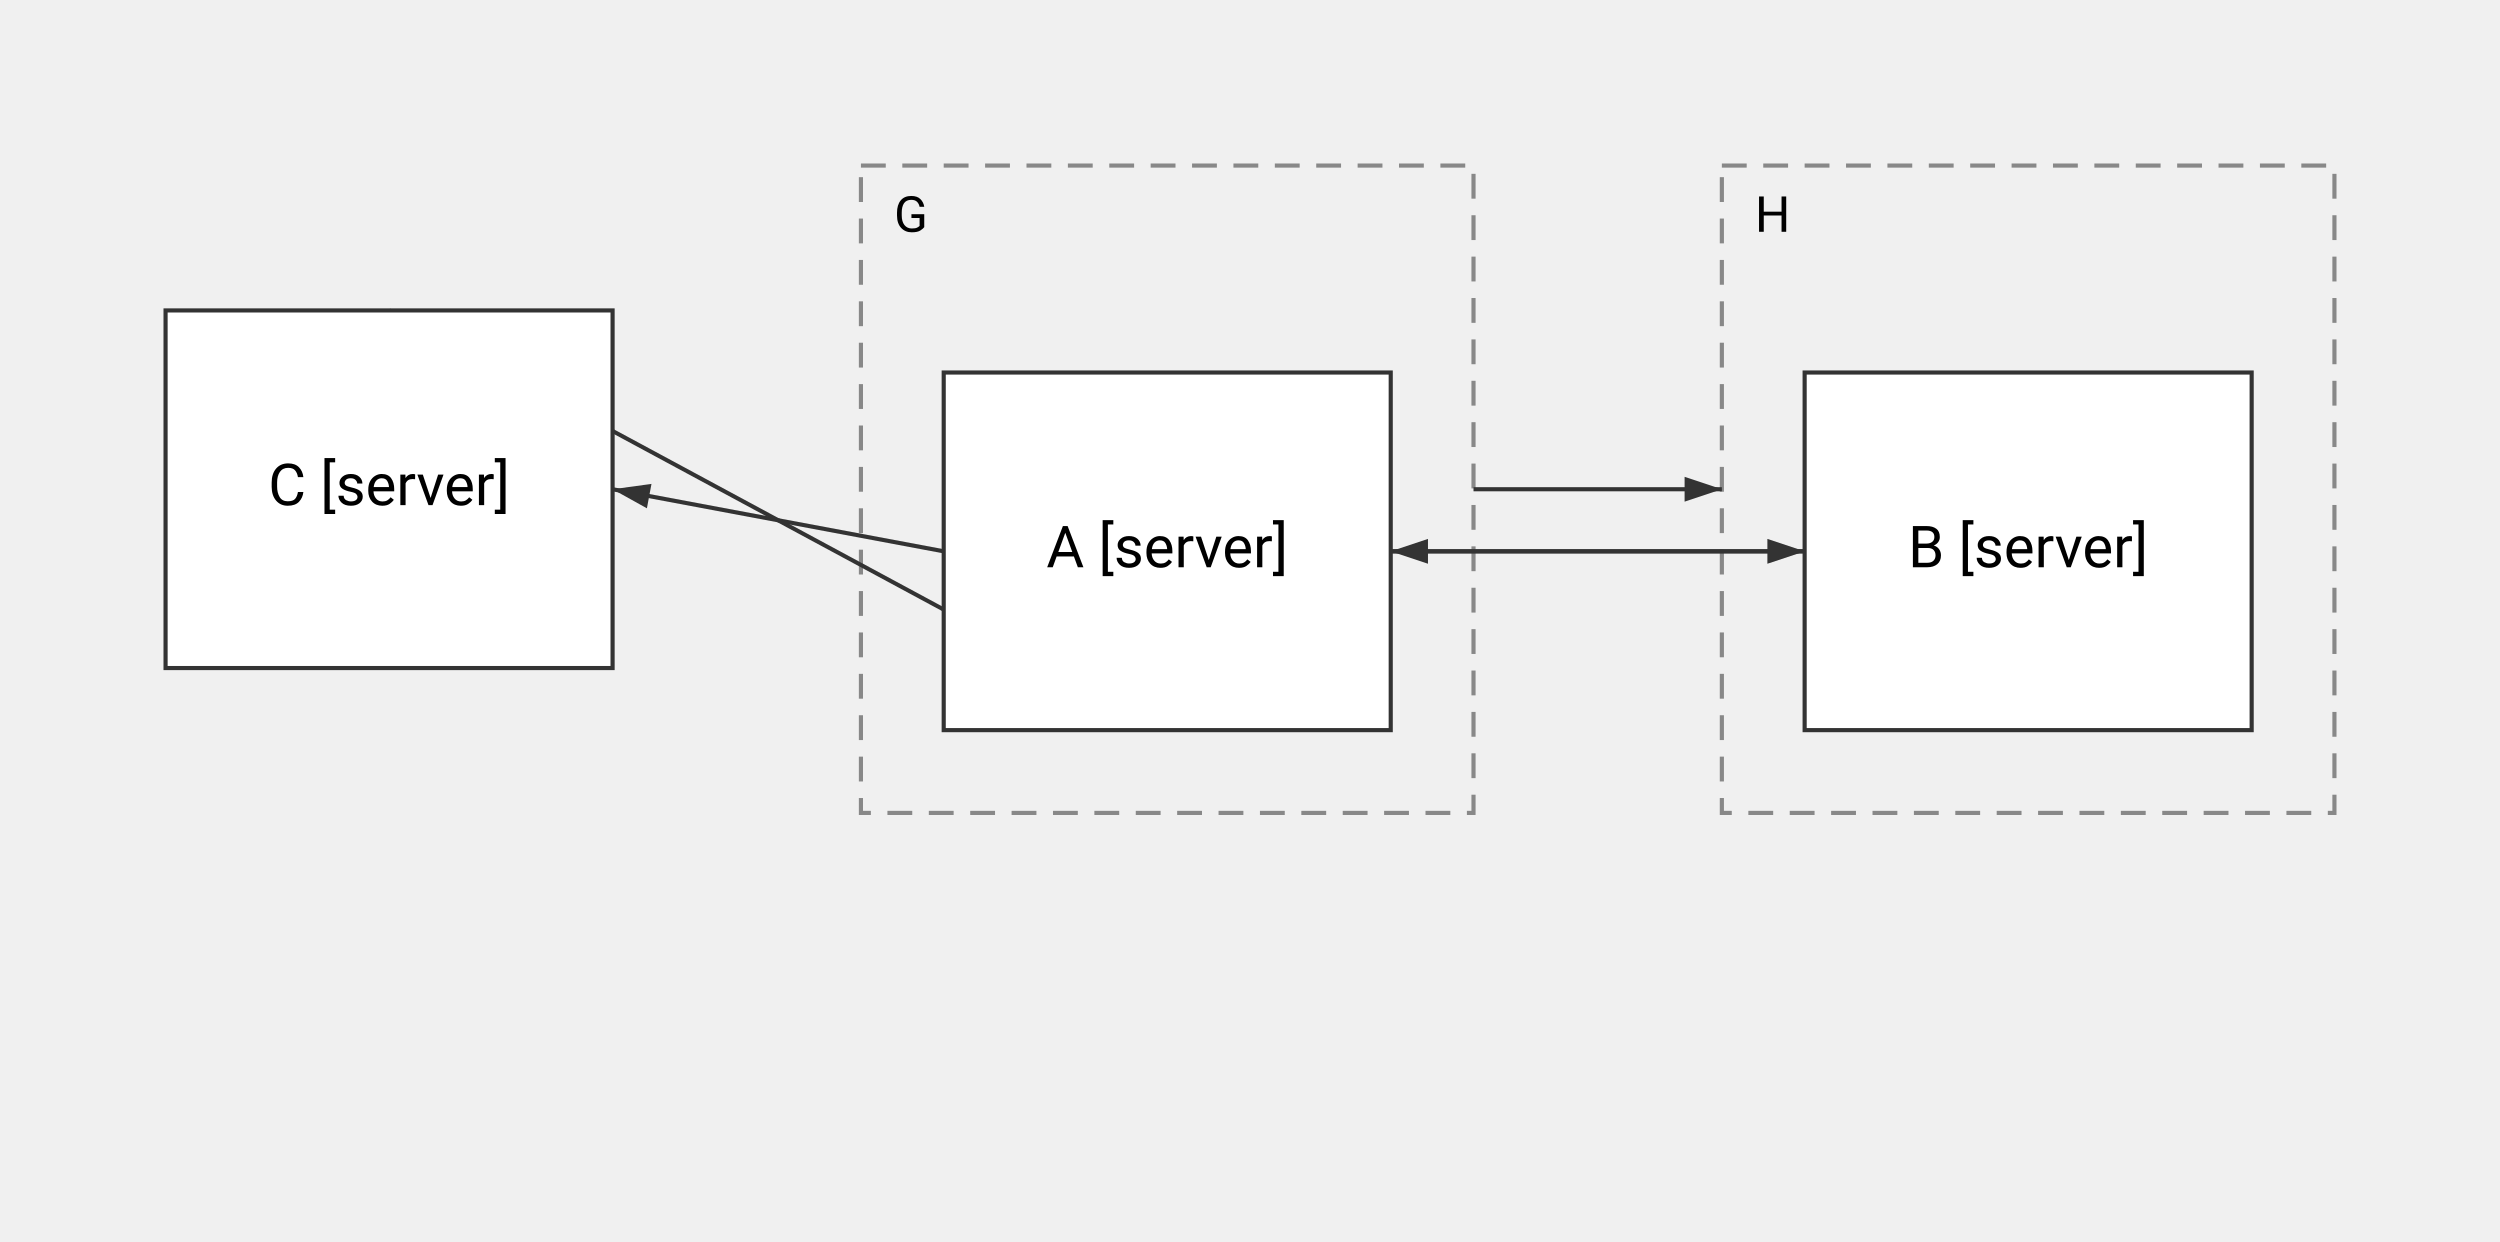
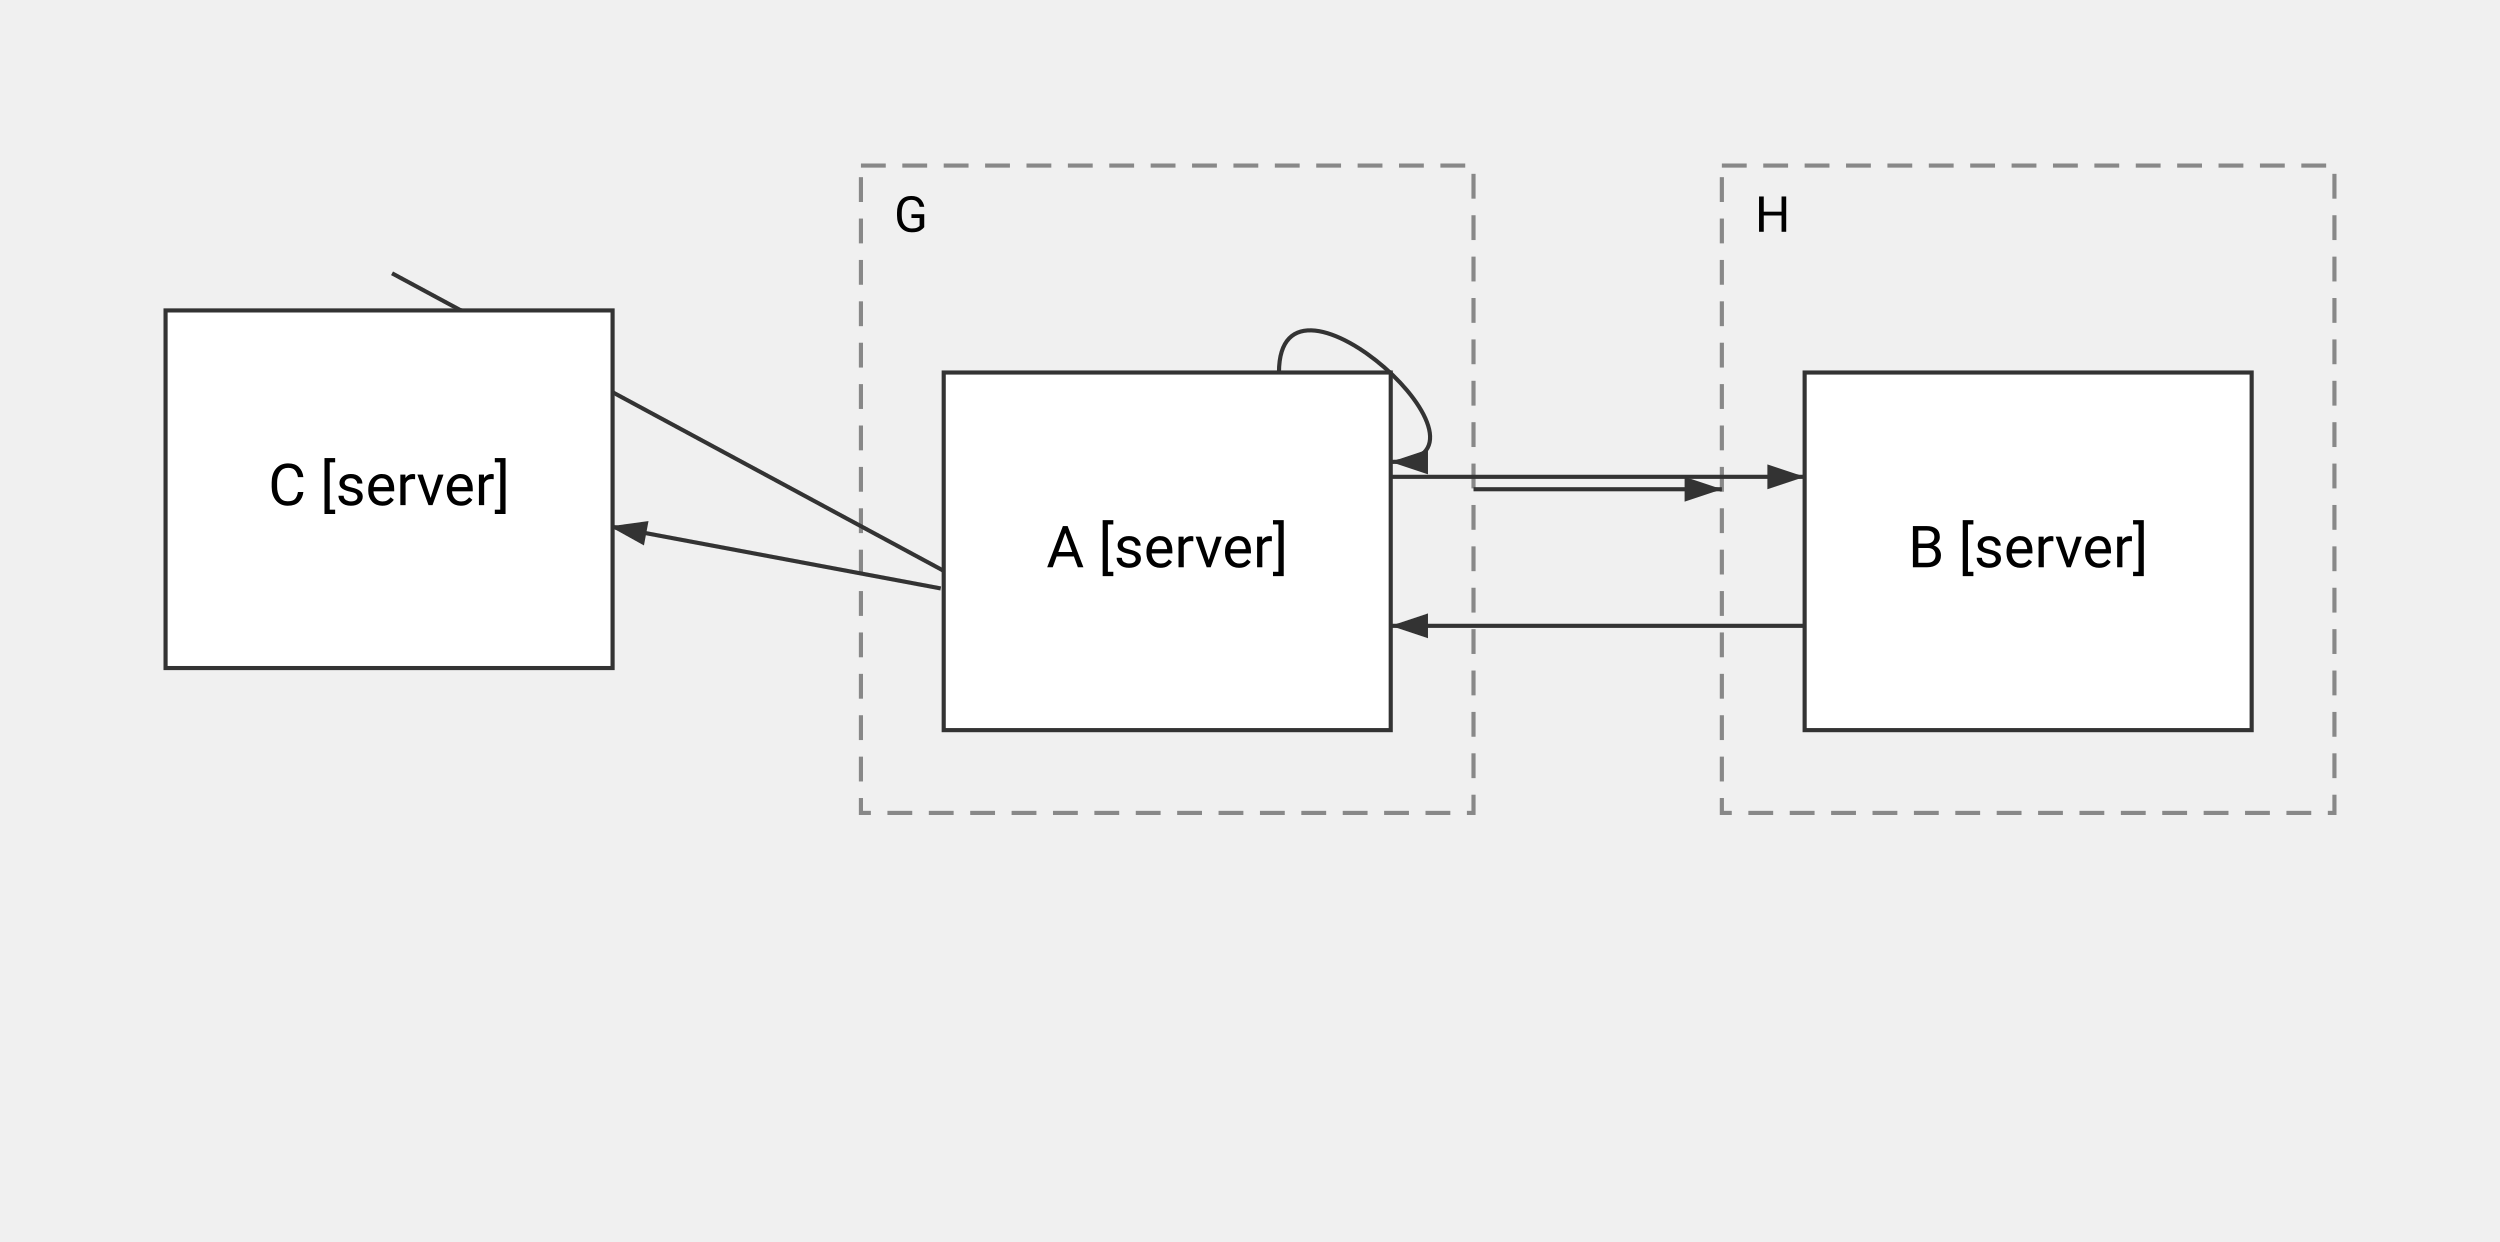
<svg xmlns="http://www.w3.org/2000/svg" width="604" height="300" viewBox="0 0 604 300">
  <defs>
    <marker id="arrowhead" markerWidth="10" markerHeight="10" refX="9" refY="3" orient="auto-start-reverse">
      <path d="M0,0 L0,6 L9,3 z" fill="#333333" />
    </marker>
  </defs>
  <g data-container-id="g">
    <rect x="208" y="40" width="148" height="156.4" fill="none" stroke="#888888" stroke-dasharray="6,4" />
    <text x="216" y="56" font-size="12" font-family="system-ui, -apple-system, &quot;Segoe UI&quot;, Roboto, sans-serif">G</text>
  </g>
  <g data-container-id="h">
    <rect x="416" y="40" width="148" height="156.4" fill="none" stroke="#888888" stroke-dasharray="6,4" />
    <text x="424" y="56" font-size="12" font-family="system-ui, -apple-system, &quot;Segoe UI&quot;, Roboto, sans-serif">H</text>
  </g>
  <g data-edge-id="e1">
-     <line x1="336" y1="133.2" x2="436" y2="133.2" stroke="#333333" marker-end="url(#arrowhead)" />
+     <line x1="336" y1="115.2" x2="436" y2="115.2" stroke="#333333" marker-end="url(#arrowhead)" />
  </g>
  <g data-edge-id="e2">
    <line x1="356" y1="118.2" x2="416" y2="118.2" stroke="#333333" marker-end="url(#arrowhead)" />
  </g>
  <g data-edge-id="e3">
-     <line x1="436" y1="133.2" x2="336" y2="133.2" stroke="#333333" marker-end="url(#arrowhead)" />
+     <line x1="436" y1="151.2" x2="336" y2="151.2" stroke="#333333" marker-end="url(#arrowhead)" />
  </g>
  <g data-edge-id="e4">
-     <line x1="228" y1="133.2" x2="148" y2="118.2" stroke="#333333" marker-end="url(#arrowhead)" />
+     <line x1="227.284" y1="142.171" x2="147.284" y2="127.171" stroke="#333333" marker-end="url(#arrowhead)" />
  </g>
  <g data-edge-id="e5">
-     <line x1="94" y1="75" x2="282" y2="176.4" stroke="#333333" marker-end="url(#arrowhead)" />
+     <line x1="94.716" y1="66.029" x2="282.716" y2="167.429" stroke="#333333" marker-end="url(#arrowhead)" />
  </g>
  <g data-edge-id="e6">
-     <line x1="282" y1="133.2" x2="282" y2="133.2" stroke="#333333" marker-end="url(#arrowhead)" />
+     <path d="M 309 90 C 309 58, 368 111.6, 336 111.6" fill="none" stroke="#333333" marker-end="url(#arrowhead)" />
  </g>
  <g data-node-id="a">
    <rect x="228" y="90" width="108" height="86.4" fill="#ffffff" stroke="#333333" />
    <text x="282" y="133.2" dominant-baseline="middle" text-anchor="middle" font-size="14" font-family="system-ui, -apple-system, &quot;Segoe UI&quot;, Roboto, sans-serif" fill="#000000">A [server]</text>
  </g>
  <g data-node-id="b">
    <rect x="436" y="90" width="108" height="86.4" fill="#ffffff" stroke="#333333" />
    <text x="490" y="133.2" dominant-baseline="middle" text-anchor="middle" font-size="14" font-family="system-ui, -apple-system, &quot;Segoe UI&quot;, Roboto, sans-serif" fill="#000000">B [server]</text>
  </g>
  <g data-node-id="c">
    <rect x="40" y="75" width="108" height="86.4" fill="#ffffff" stroke="#333333" />
    <text x="94" y="118.2" dominant-baseline="middle" text-anchor="middle" font-size="14" font-family="system-ui, -apple-system, &quot;Segoe UI&quot;, Roboto, sans-serif" fill="#000000">C [server]</text>
  </g>
</svg>
